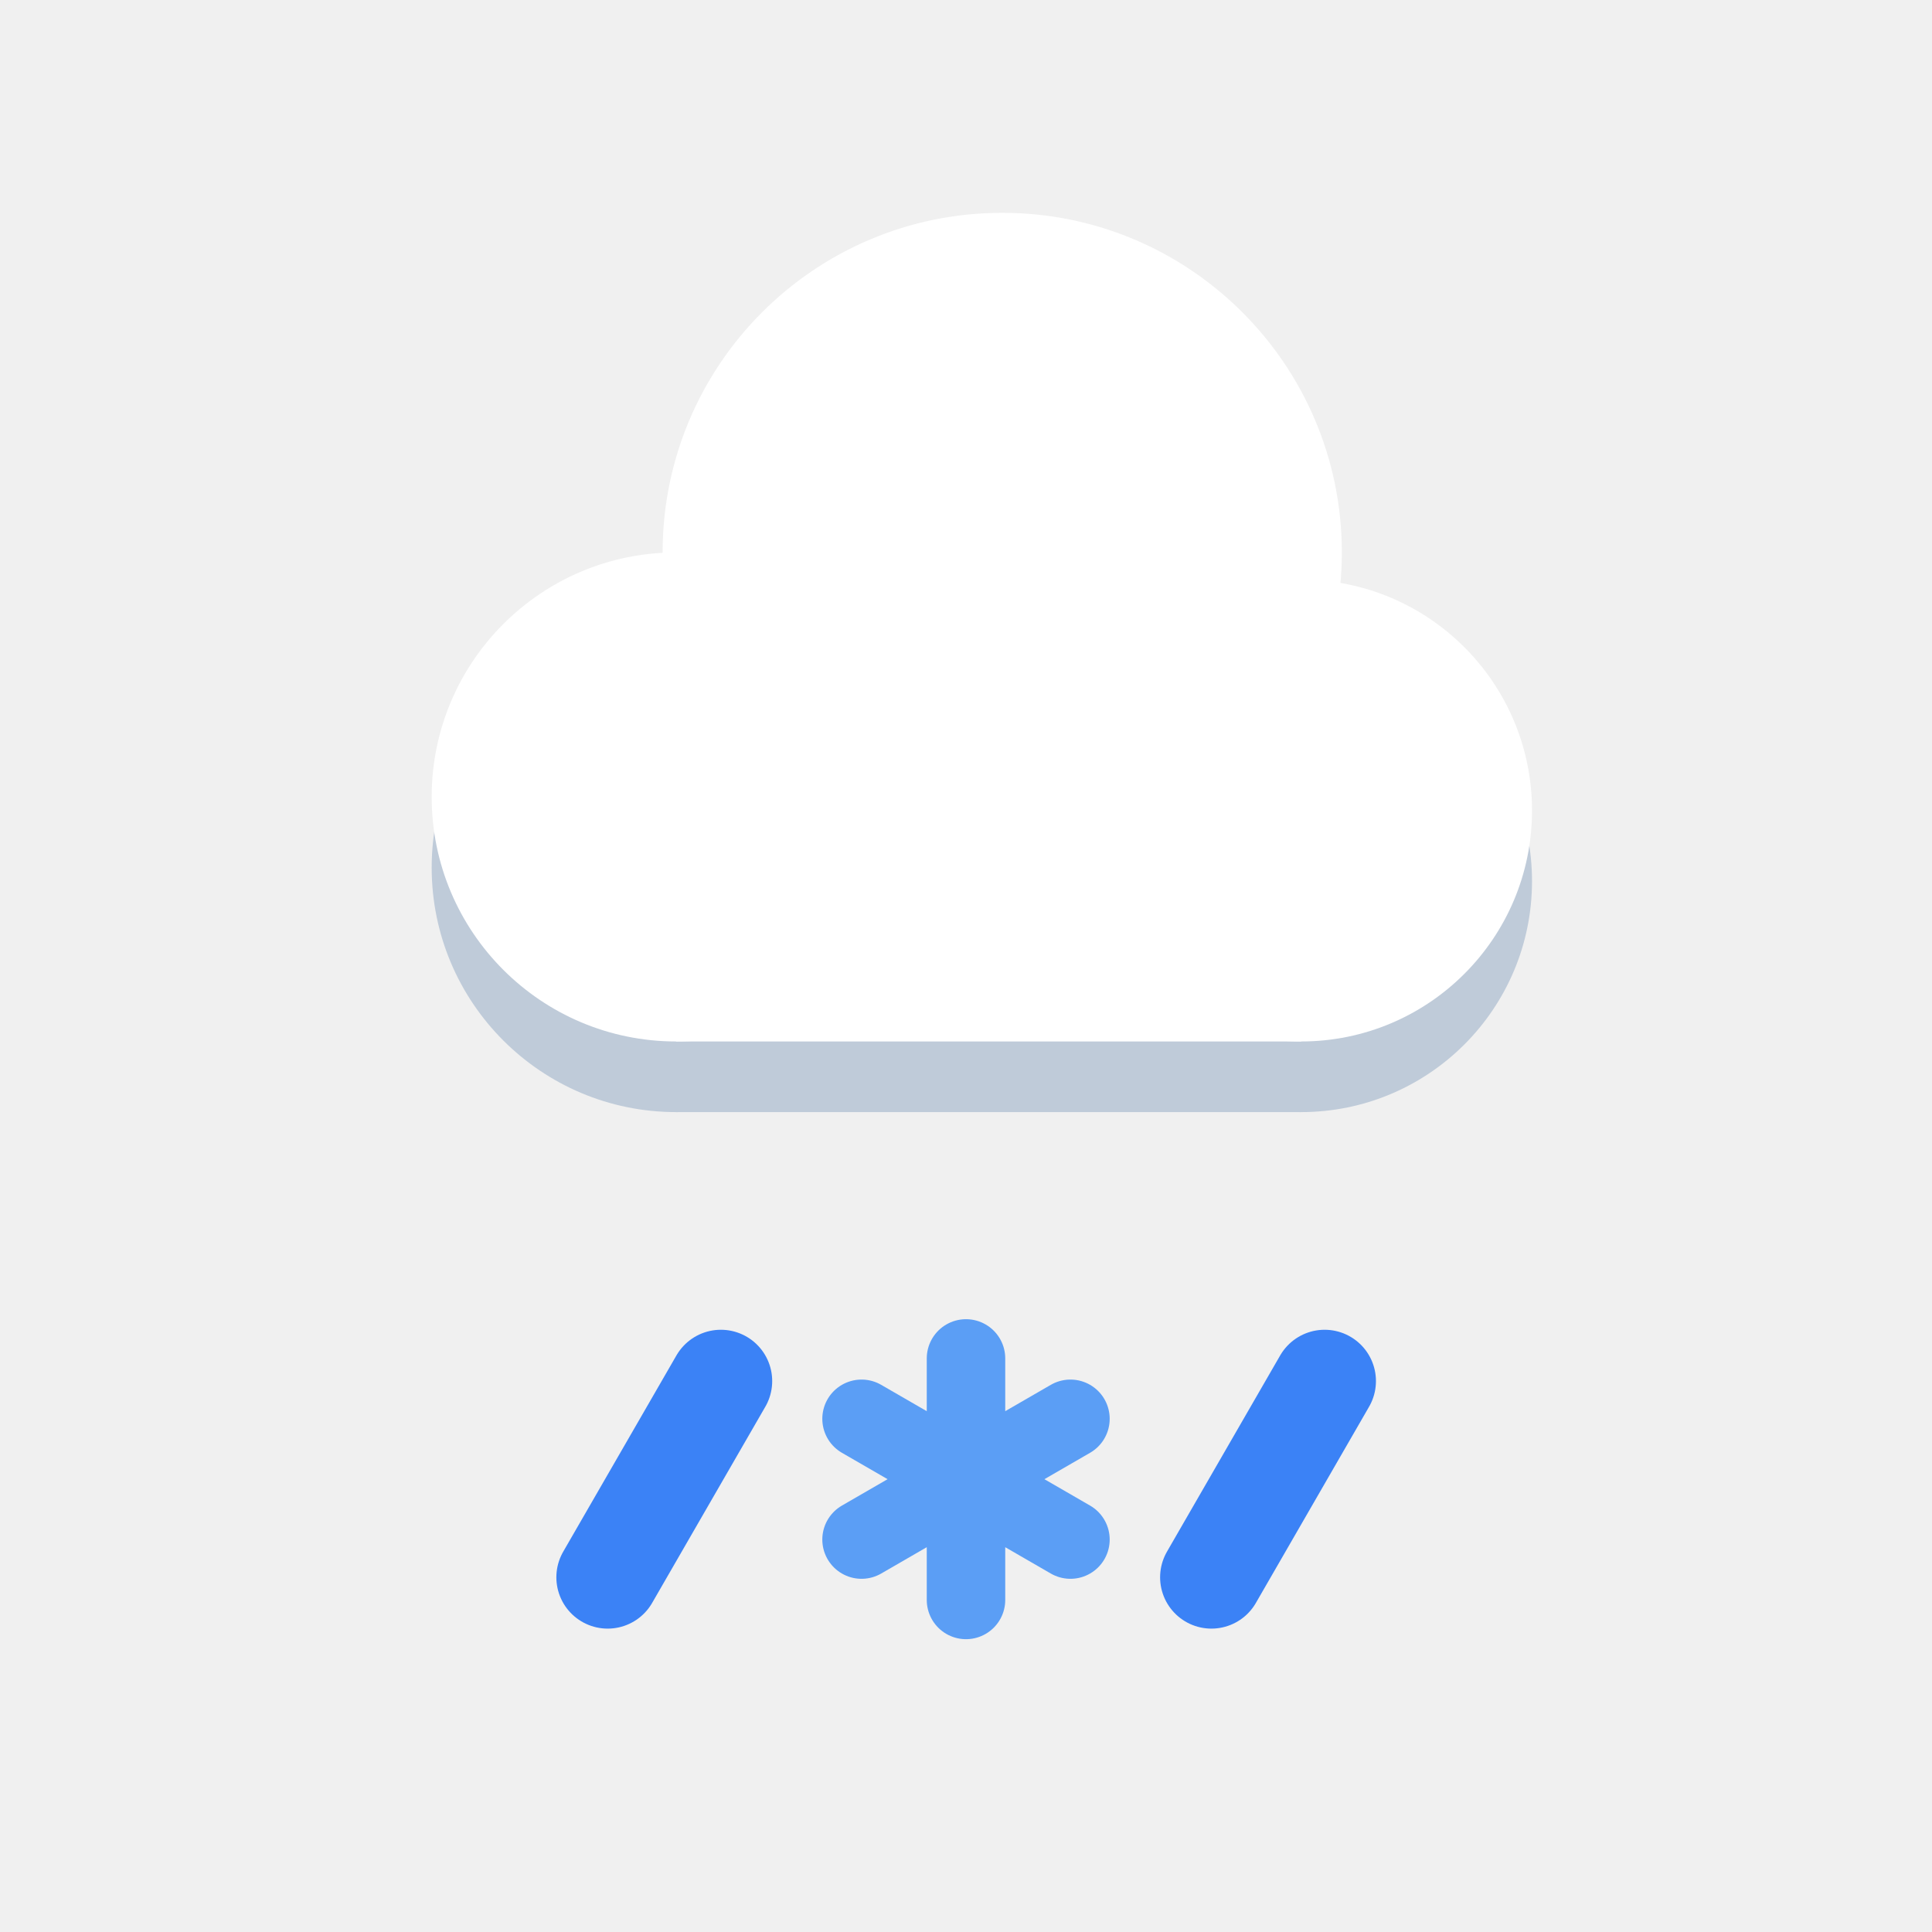
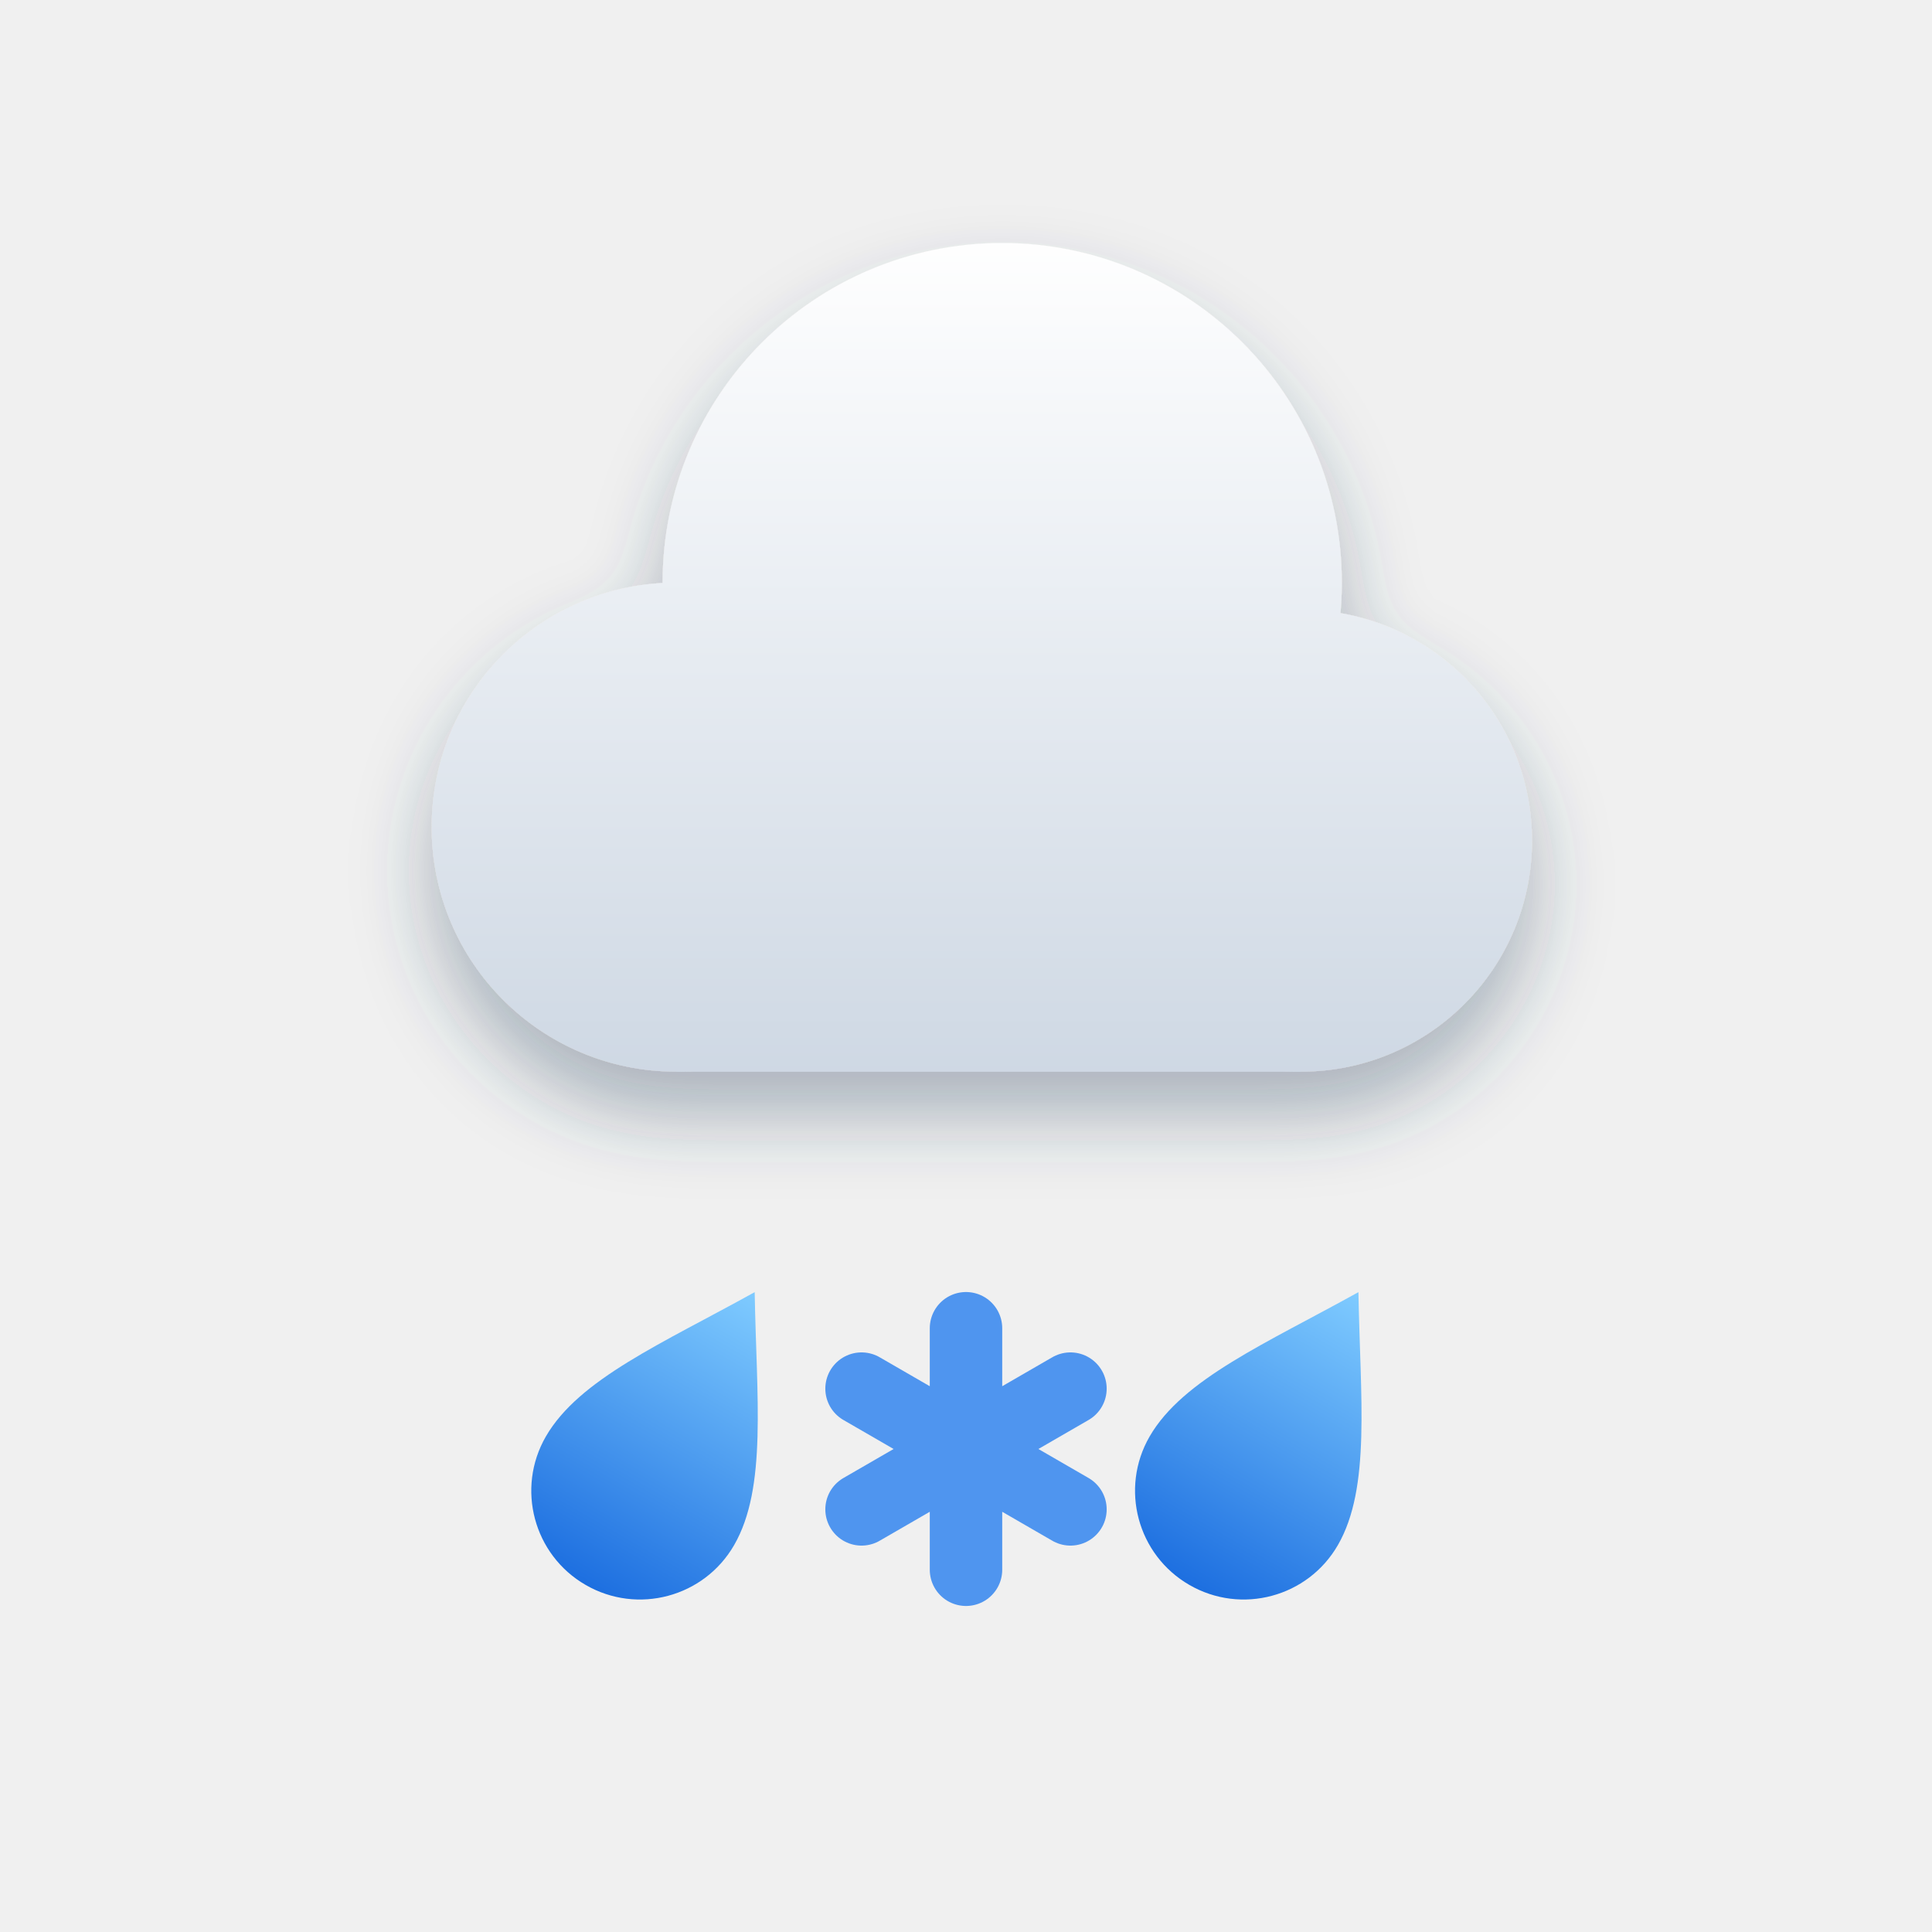
<svg xmlns="http://www.w3.org/2000/svg" viewBox="0 0 64 64" width="64" height="64">
-   <g transform="translate(3.5 -6) scale(0.9)">
-     <g fill="#bfcbd9" transform="translate(0 2.6)">
-       <circle cx="21" cy="36" r="9" />
-       <circle cx="33" cy="27" r="12.5" />
-       <circle cx="44" cy="36.5" r="8.5" />
-       <rect x="21" y="33" width="23" height="12" />
-     </g>
-     <g fill="#ffffff">
-       <circle cx="21" cy="36" r="9" />
-       <circle cx="33" cy="27" r="12.5" />
-       <circle cx="44" cy="36.5" r="8.5" />
-       <rect x="21" y="33" width="23" height="12" />
-     </g>
+   <defs>
+     <linearGradient id="wolke" gradientUnits="userSpaceOnUse" x1="0" y1="14" x2="0" y2="46">
+       <stop offset="0" stop-color="#ffffff" />
+       <stop offset="1" stop-color="#cdd7e3" />
+     </linearGradient>
+     <linearGradient id="wolke2" gradientUnits="userSpaceOnUse" x1="0" y1="14" x2="0" y2="46">
+       <stop offset="0" stop-color="#c2ccd8" />
+       <stop offset="1" stop-color="#8f9dae" />
+     </linearGradient>
+     <radialGradient id="sonne" cx="0.38" cy="0.35" r="0.75">
+       <stop offset="0" stop-color="#fff27a" />
+       <stop offset="1" stop-color="#ff9f0f" />
+     </radialGradient>
+     <linearGradient id="tropfen" x1="0" y1="0" x2="0" y2="1">
+       <stop offset="0" stop-color="#7fcbff" />
+       <stop offset="1" stop-color="#1d6fe0" />
+     </linearGradient>
+     <radialGradient id="mond" cx="0.38" cy="0.35" r="0.75">
+       <stop offset="0" stop-color="#fff6c4" />
+       <stop offset="1" stop-color="#f0b400" />
+     </radialGradient>
+     <filter id="schatten" x="-20%" y="-20%" width="140%" height="150%">
+       <feDropShadow dx="0" dy="1.6" stdDeviation="1.4" flood-color="#30455f" flood-opacity="0.35" />
+     </filter>
+   </defs>
+   <g transform="translate(3.5 -5) scale(0.9)" filter="url(#schatten)" fill="url(#wolke)">
+     <circle cx="21" cy="36" r="9" />
+     <circle cx="33" cy="27" r="12.5" />
+     <circle cx="44" cy="36.5" r="8.5" />
+     <rect x="21" y="33" width="23" height="12" />
  </g>
-   <path d="M23.88 45.75l-3.75 6.50M43.88 45.75l-3.75 6.50" stroke="#3b82f6" stroke-width="3.4" stroke-linecap="round" fill="none" />
-   <path d="M-0.00 -4.00L0.00 4.00M-3.46 -2.00L3.46 2.00M3.46 -2.00L-3.46 2.00" transform="translate(32 49)" stroke="#5b9ef5" stroke-width="2.6" stroke-linecap="round" fill="none" />
+   <path d="M0 -6C1.8 -3 3.6 -0.6 3.6 1.6a3.6 3.6 0 0 1-7.2 0C-3.6 -0.6 -1.8 -3 0 -6Z" fill="url(#tropfen)" transform="translate(22 48) rotate(30)" />
+   <path d="M-0.00 -4.00L0.00 4.00M-3.46 -2.00L3.46 2.00M3.46 -2.00L-3.46 2.00" transform="translate(32 48)" stroke="#4f95ef" stroke-width="2.4" stroke-linecap="round" fill="none" />
+   <path d="M0 -6C1.8 -3 3.6 -0.6 3.6 1.6a3.6 3.6 0 0 1-7.2 0C-3.6 -0.6 -1.8 -3 0 -6Z" fill="url(#tropfen)" transform="translate(42 48) rotate(30)" />
</svg>
